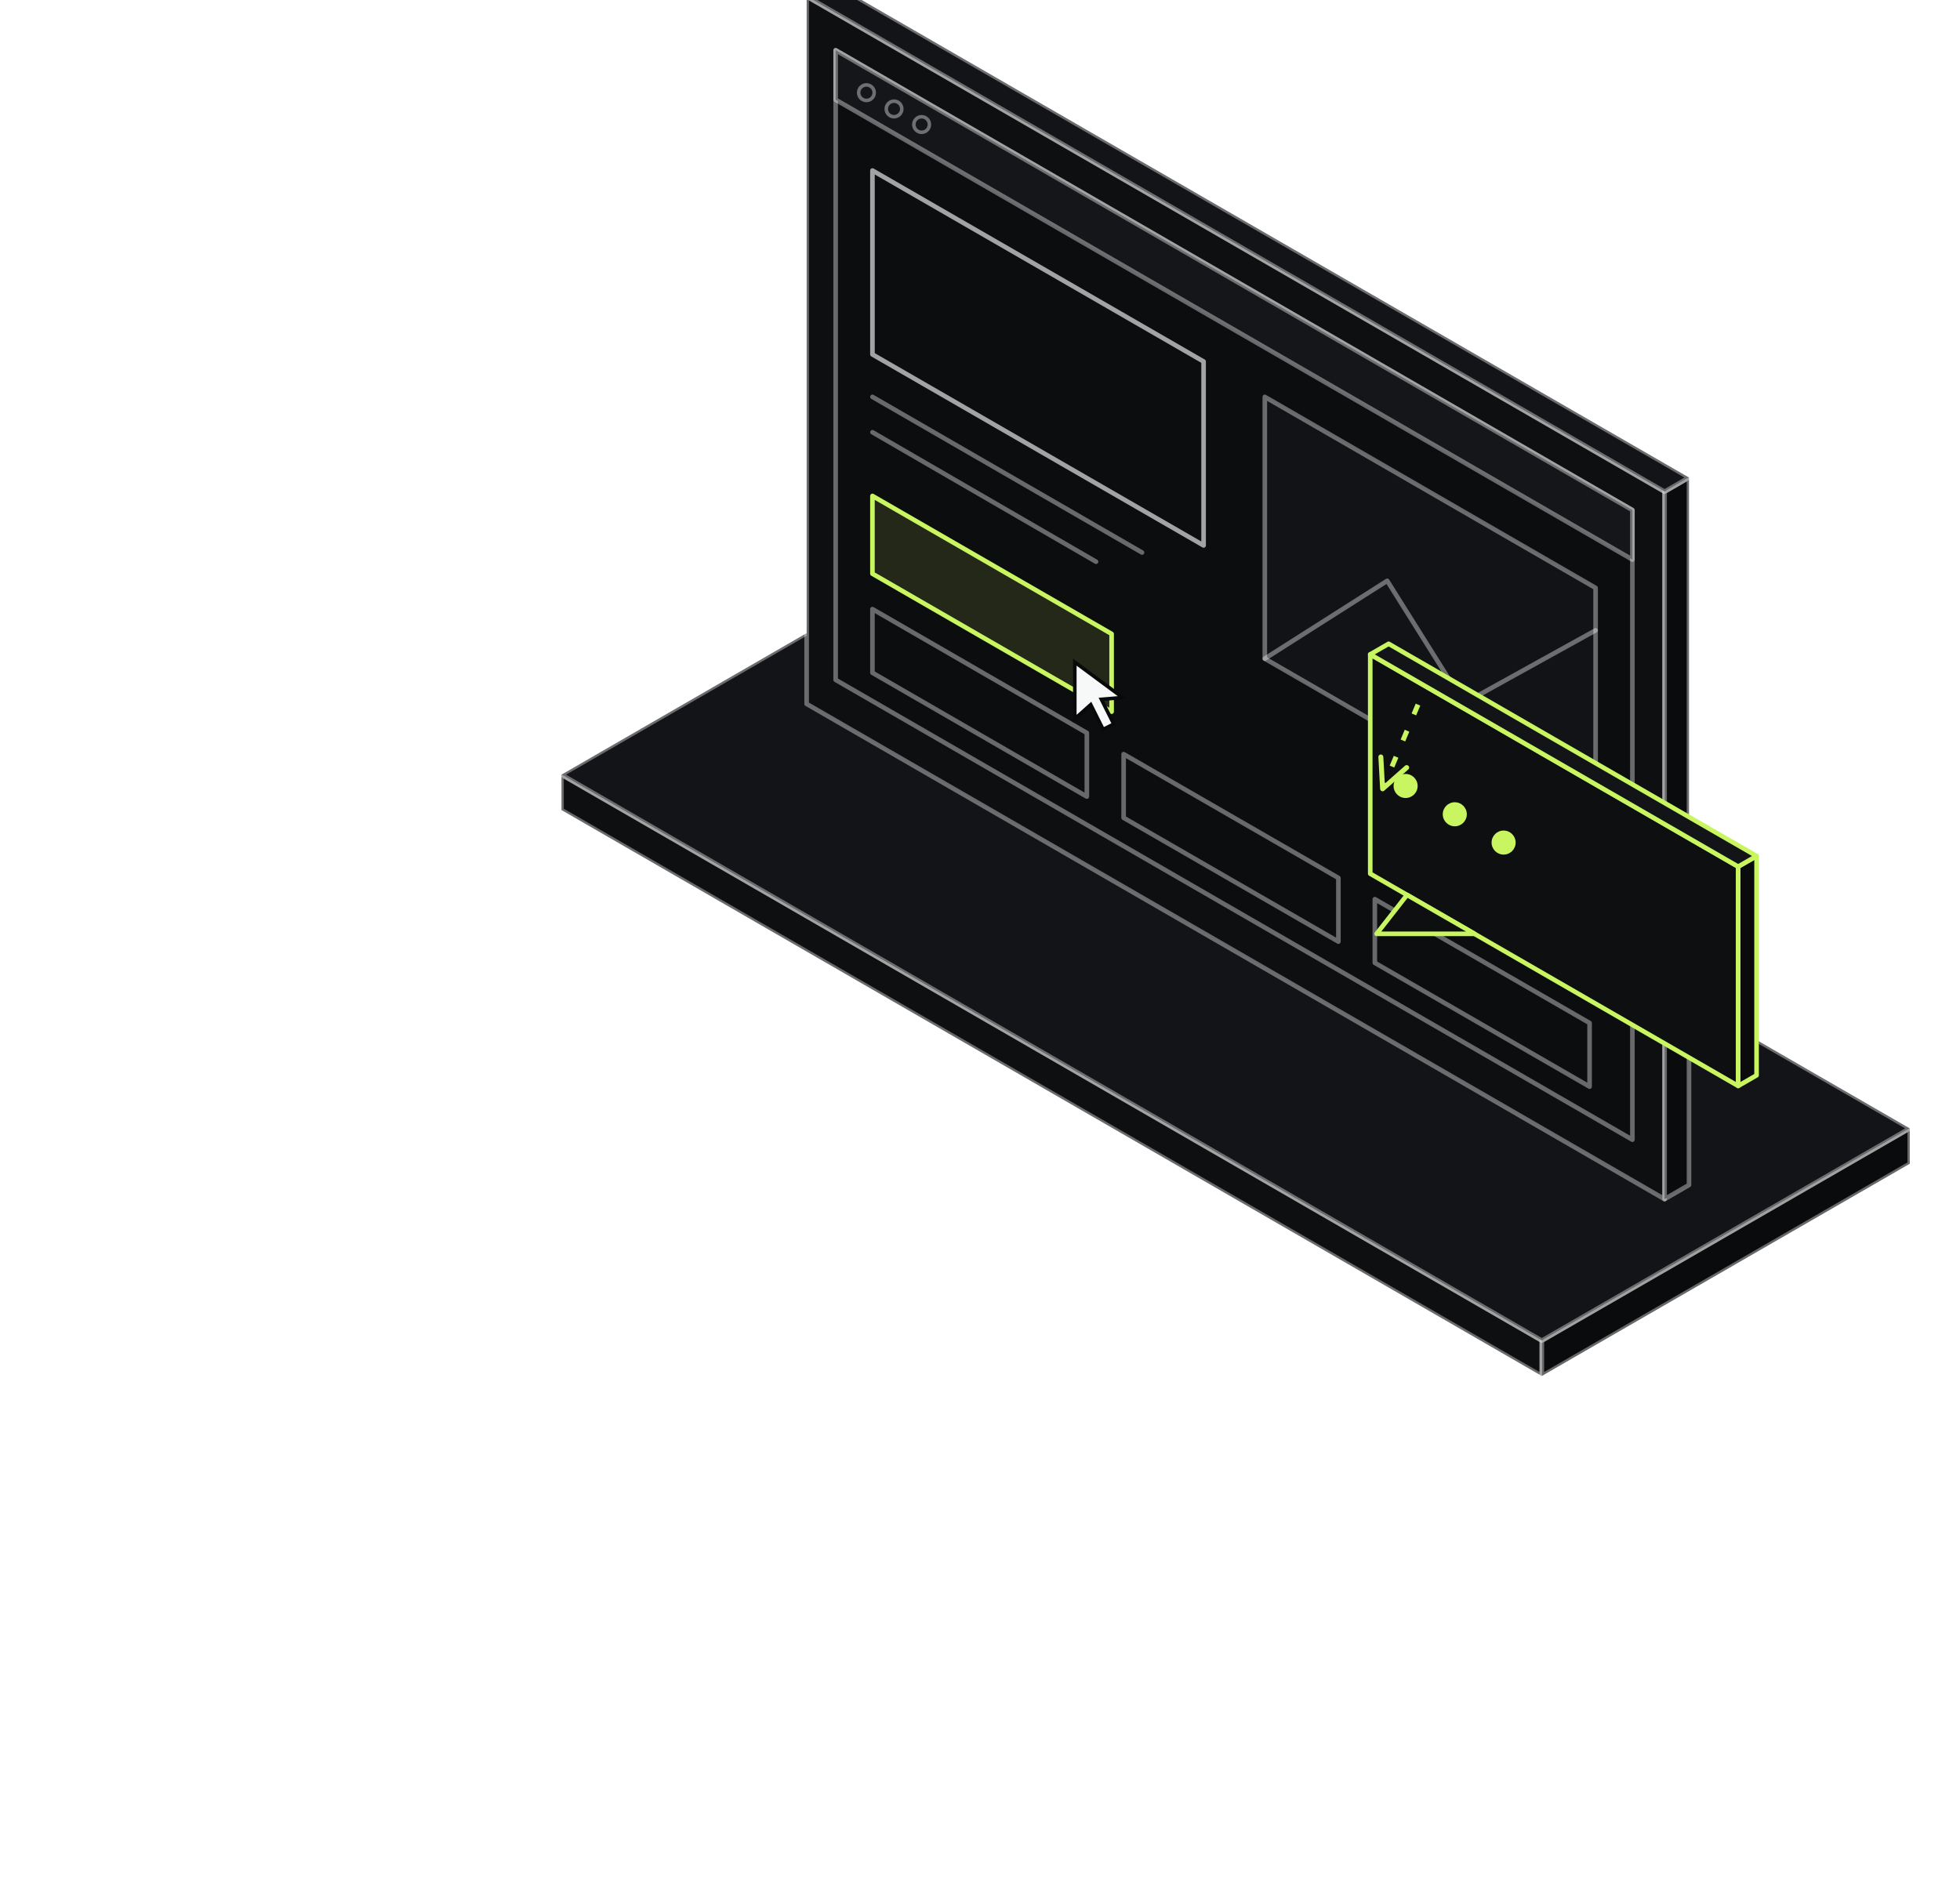
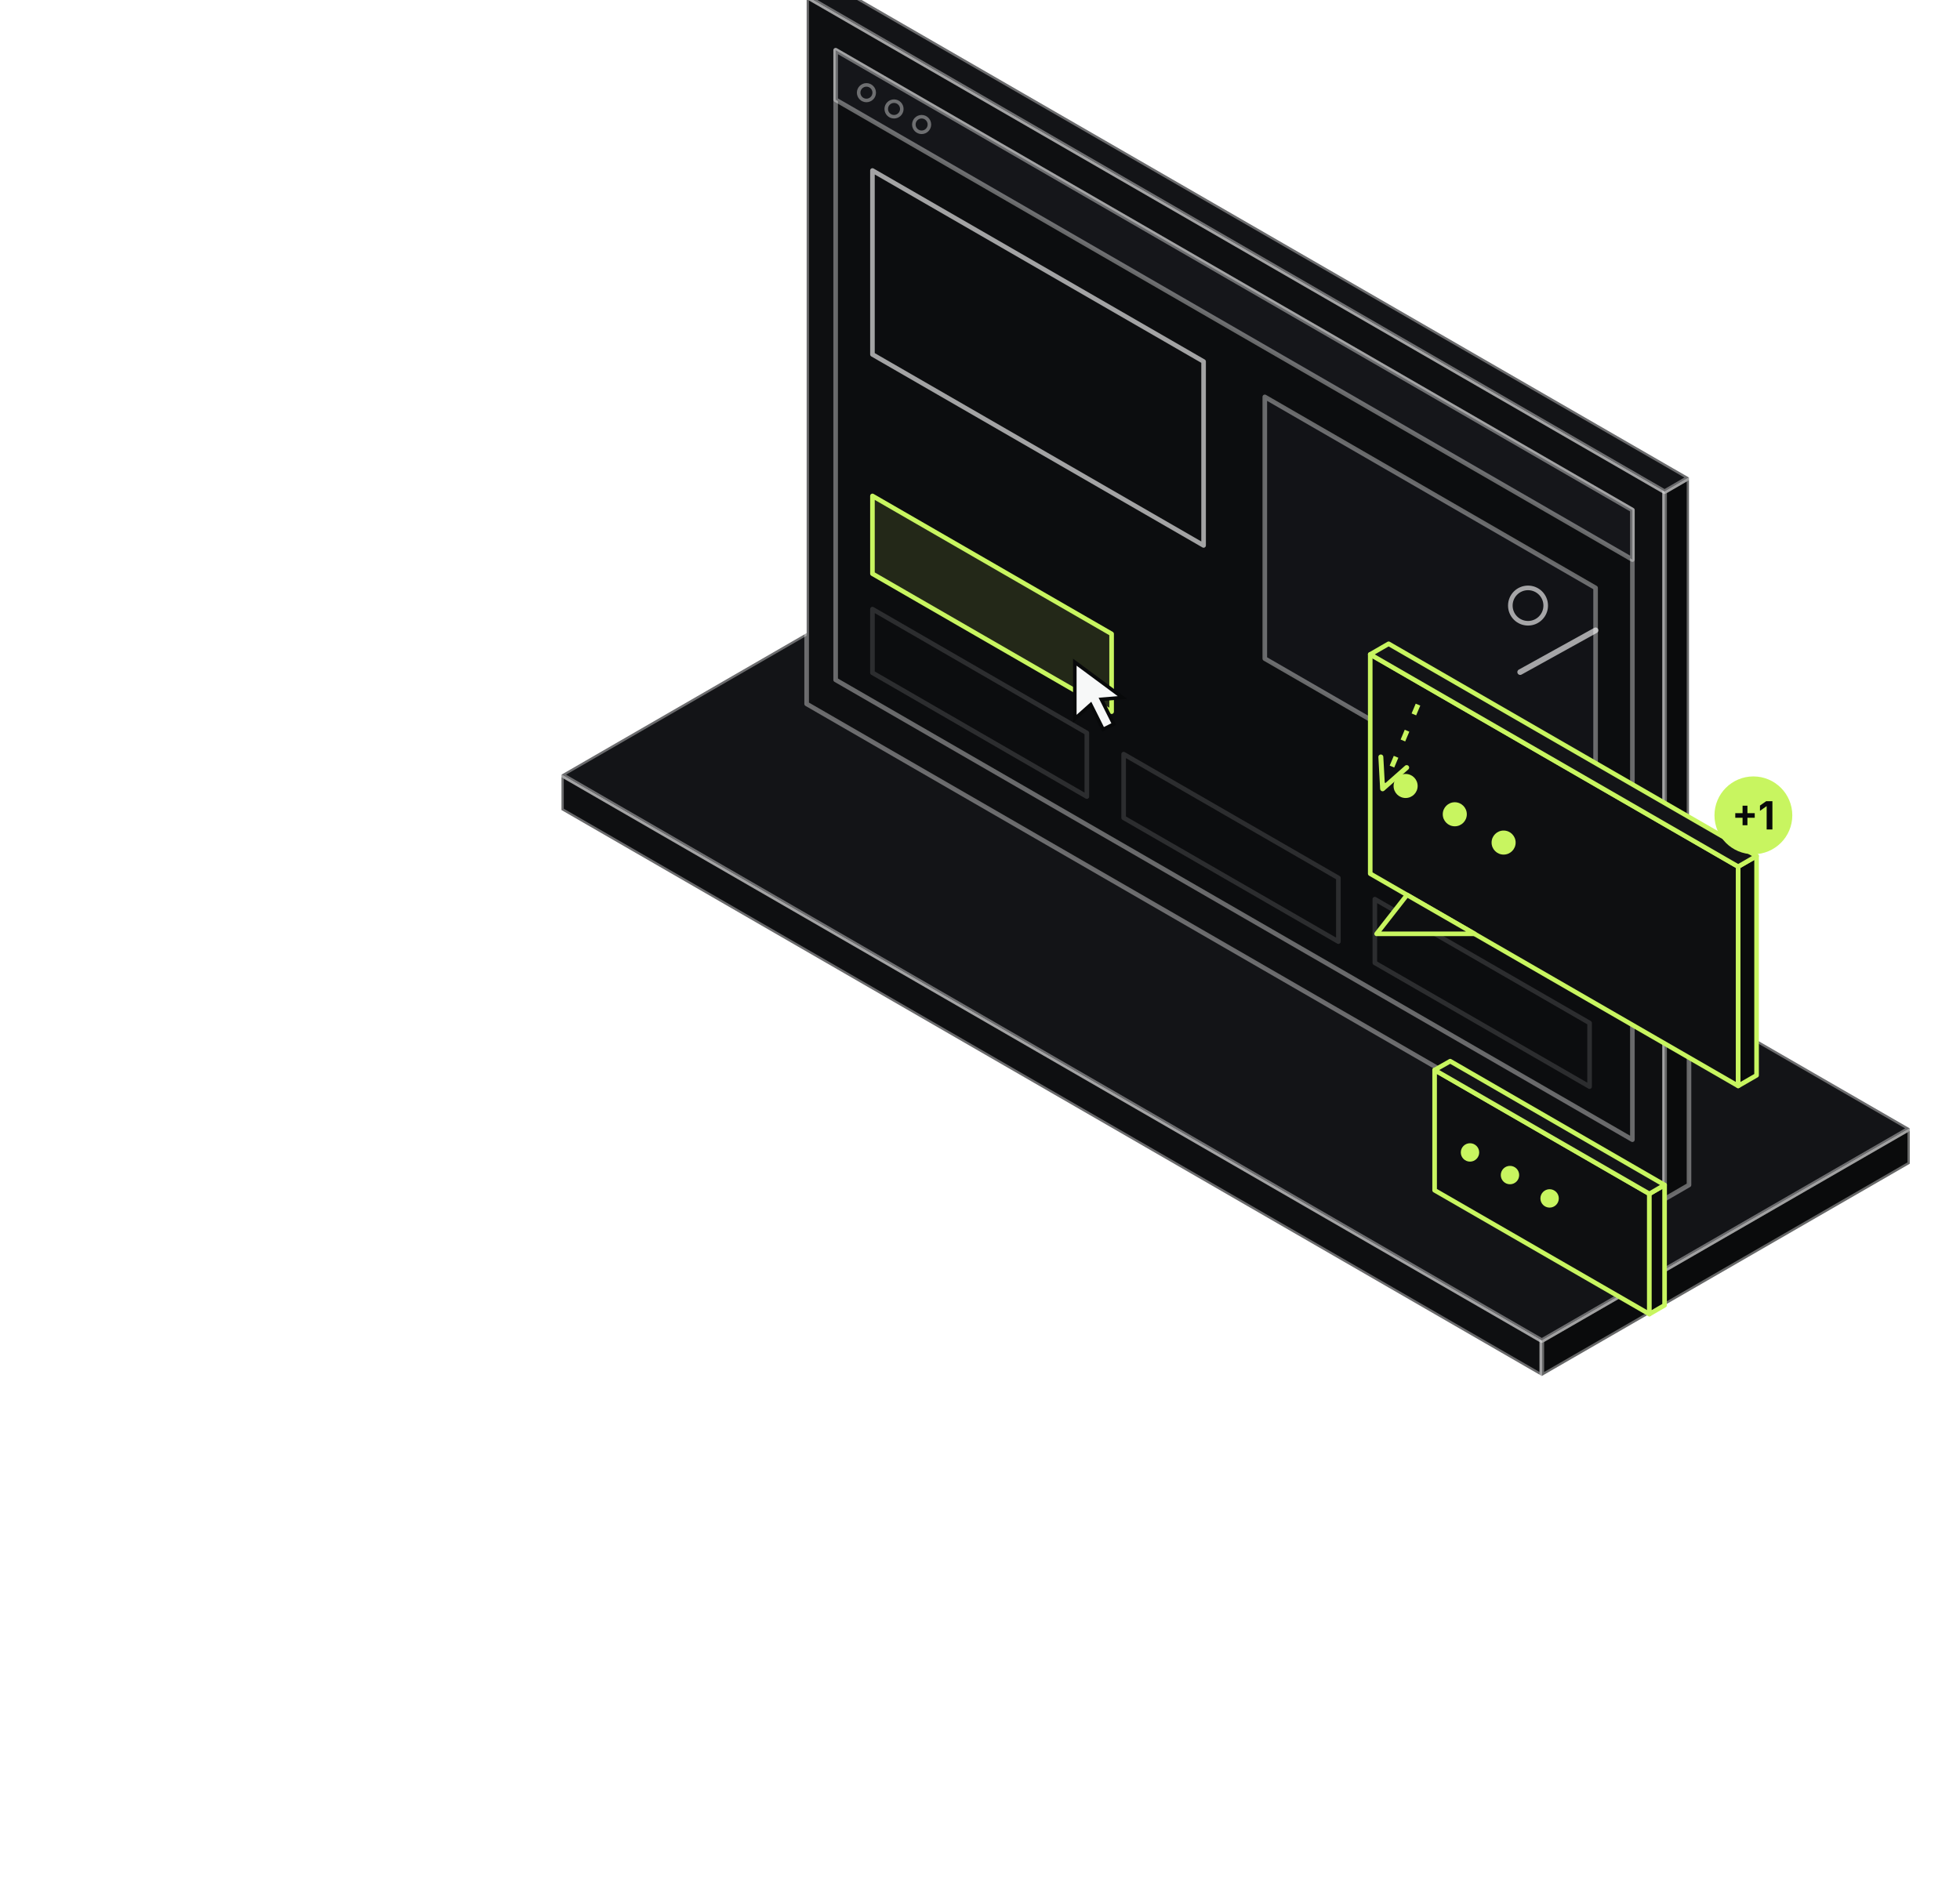
<svg xmlns="http://www.w3.org/2000/svg" viewBox="-228 -209 554 535" fill="none" aria-hidden="true">
  <style>
.flota{animation:flota 3.2s ease-in-out infinite}
.click{transform-box:fill-box;transform-origin:0 0;animation:click 3.2s ease-in-out infinite}
.brilla{animation:brilla 3.2s ease-in-out infinite}
.tipea circle{animation:tipea 1.4s ease-in-out infinite}
.tipea circle:nth-child(2){animation-delay:.2s}.tipea circle:nth-child(3){animation-delay:.4s}
.corre{stroke-dasharray:3 5;animation:corre 1.2s linear infinite}
.aparece{animation:aparece 3.6s ease-in-out infinite}
.late{animation:late 2.4s ease-in-out infinite}
@keyframes flota{0%,100%{transform:translateY(0)}50%{transform:translateY(-7px)}}
@keyframes click{0%,30%,100%{transform:translate(0,0) scale(1)}38%{transform:translate(1px,1px) scale(.86)}46%{transform:translate(0,0) scale(1)}}
@keyframes brilla{0%,30%{fill-opacity:.12}40%{fill-opacity:.55}70%,100%{fill-opacity:.12}}
@keyframes tipea{0%,60%,100%{opacity:.25}30%{opacity:1}}
@keyframes corre{to{stroke-dashoffset:-16}}
@keyframes aparece{0%,15%{opacity:0;transform:translateY(-10px)}30%,85%{opacity:1;transform:translateY(0)}100%{opacity:0}}
@keyframes late{0%,100%{opacity:.5}50%{opacity:1}}
+ .dibuja{stroke-dasharray:100;stroke-dashoffset:100;animation:dibuja 4s ease-in-out infinite}
+ @keyframes dibuja{0%{stroke-dashoffset:100}35%,80%{stroke-dashoffset:0}100%{stroke-dashoffset:-100}}
+ .pop{transform-box:fill-box;transform-origin:center;animation:pop 2.6s ease-in-out infinite}
+ @keyframes pop{0%,100%{transform:scale(1)}8%{transform:scale(1.18)}18%{transform:scale(1)}}
+ .ola{transform-box:fill-box;transform-origin:center;animation:ola 2.7s ease-out infinite}
+ @keyframes ola{0%{transform:scale(.45);opacity:.95}100%{transform:scale(1.55);opacity:0}}
+ .sube{animation:sube 3.4s ease-in-out infinite}
+ @keyframes sube{0%,15%{opacity:0;transform:translateY(10px)}30%{opacity:1}75%{opacity:0;transform:translateY(-40px)}100%{opacity:0}}
+ .barre{animation:barre 3s ease-in-out infinite;opacity:.35}
+ @keyframes barre{0%,100%{opacity:.35}20%{opacity:1;stroke:#c8f560}40%{opacity:.35}}
@media (prefers-reduced-motion:reduce){*{animation:none!important}}
</style>
  <path d="M -69.3 20.0 L 207.8 180.0 L 207.8 170.0 L -69.3 10.0 Z" fill="#0e0f11" stroke="rgba(255,255,255,.38)" stroke-width="1.3" stroke-linejoin="round" stroke-linecap="round" />
  <path d="M 311.8 120.0 L 207.8 180.0 L 207.8 170.0 L 311.8 110.0 Z" fill="#0a0b0c" stroke="rgba(255,255,255,.38)" stroke-width="1.3" stroke-linejoin="round" stroke-linecap="round" />
  <path d="M 34.6 -50.0 L 311.8 110.0 L 207.8 170.0 L -69.3 10.0 Z" fill="#131417" stroke="rgba(255,255,255,.38)" stroke-width="1.3" stroke-linejoin="round" stroke-linecap="round" />
  <path d="M 0.0 -10.0 L 242.5 130.0 L 242.5 -70.0 L 0.0 -210.0 Z" fill="#0e0f11" stroke="rgba(255,255,255,.38)" stroke-width="1.3" stroke-linejoin="round" stroke-linecap="round" />
  <path d="M 249.4 126.0 L 242.5 130.0 L 242.5 -70.0 L 249.4 -74.0 Z" fill="#0a0b0c" stroke="rgba(255,255,255,.38)" stroke-width="1.3" stroke-linejoin="round" stroke-linecap="round" />
  <path d="M 6.9 -214.0 L 249.4 -74.0 L 242.5 -70.0 L 0.0 -210.0 Z" fill="#131417" stroke="rgba(255,255,255,.38)" stroke-width="1.3" stroke-linejoin="round" stroke-linecap="round" />
  <path d="M 8.2 -16.8 L 233.4 113.2 L 233.4 -64.8 L 8.2 -194.8 Z" fill="#0c0d0f" stroke="rgba(255,255,255,.38)" stroke-width="1.3" stroke-linejoin="round" stroke-linecap="round" />
  <path d="M 8.2 -180.8 L 233.4 -50.8 L 233.4 -64.8 L 8.2 -194.8 Z" fill="#15161a" stroke="rgba(255,255,255,.38)" stroke-width="1.3" stroke-linejoin="round" stroke-linecap="round" />
  <circle cx="16.9" cy="-182.8" r="2.2" fill="none" stroke="rgba(255,255,255,.38)" stroke-width="1" />
  <circle cx="24.7" cy="-178.2" r="2.2" fill="none" stroke="rgba(255,255,255,.38)" stroke-width="1" />
  <circle cx="32.5" cy="-173.8" r="2.2" fill="none" stroke="rgba(255,255,255,.38)" stroke-width="1" />
  <path d="M 18.6 -108.8 L 112.2 -54.8 L 112.2 -106.8 L 18.6 -160.8 Z" fill="none" stroke="rgba(255,255,255,.62)" stroke-width="1.3" stroke-linejoin="round" stroke-linecap="round" />
-   <path d="M 18.6 -96.8 L 94.8 -52.8" fill="none" stroke="rgba(255,255,255,.38)" stroke-width="1.3" stroke-linejoin="round" stroke-linecap="round" />
-   <path d="M 18.6 -86.8 L 81.8 -50.2" fill="none" stroke="rgba(255,255,255,.38)" stroke-width="1.3" stroke-linejoin="round" stroke-linecap="round" />
+   <path class="dibuja" pathLength="100" d="M 18.6 -96.8 L 94.8 -52.8" fill="none" stroke="rgba(255,255,255,.62)" stroke-width="1.3" stroke-linejoin="round" stroke-linecap="round" />
+   <path class="dibuja" style="animation-delay:0.30s" pathLength="100" d="M 18.6 -86.8 L 81.8 -50.2" fill="none" stroke="rgba(255,255,255,.62)" stroke-width="1.3" stroke-linejoin="round" stroke-linecap="round" />
+   <path class="dibuja" style="animation-delay:0.15s" pathLength="100" d="M 25.5 -144.8 L 103.5 -99.8" fill="none" stroke="rgba(255,255,255,.62)" stroke-width="2" stroke-linejoin="round" stroke-linecap="round" />
+   <path class="dibuja" style="animation-delay:0.40s" pathLength="100" d="M 25.5 -128.8 L 86.2 -93.8" fill="none" stroke="rgba(255,255,255,.62)" stroke-width="2" stroke-linejoin="round" stroke-linecap="round" />
  <path d="M 129.5 -22.8 L 223.0 31.2 L 223.0 -42.8 L 129.5 -96.8 Z" fill="#121317" stroke="rgba(255,255,255,.38)" stroke-width="1.3" stroke-linejoin="round" stroke-linecap="round" />
-   <path d="M 129.5 -22.8 L 164.1 -44.8 L 185.8 -10.2 L 223.0 -30.8" fill="none" stroke="rgba(255,255,255,.38)" stroke-width="1.3" stroke-linejoin="round" stroke-linecap="round" />
+   <path class="dibuja" style="animation-delay:0.50s" pathLength="100" d="M 129.5 -22.8 L 164.1 -44.8 L 185.8 -10.2 L 223.0 -30.8" fill="none" stroke="rgba(255,255,255,.62)" stroke-width="1.6" stroke-linejoin="round" stroke-linecap="round" />
+   <circle class="late" cx="203.9" cy="-37.8" r="5" fill="none" stroke="rgba(255,255,255,.62)" stroke-width="1.3" />
  <path class="brilla" fill-opacity=".12" d="M 18.6 -46.8 L 86.2 -7.8 L 86.2 -29.8 L 18.6 -68.8 Z" fill="rgb(200,245,96)" stroke="#c8f560" stroke-width="1.3" stroke-linejoin="round" stroke-linecap="round" />
-   <path d="M 18.6 -18.8 L 79.2 16.2 L 79.2 -1.8 L 18.6 -36.8 Z" fill="none" stroke="rgba(255,255,255,.38)" stroke-width="1.3" stroke-linejoin="round" stroke-linecap="round" />
-   <path d="M 89.6 22.2 L 150.3 57.2 L 150.3 39.2 L 89.6 4.2 Z" fill="none" stroke="rgba(255,255,255,.38)" stroke-width="1.3" stroke-linejoin="round" stroke-linecap="round" />
-   <path d="M 160.6 63.2 L 221.3 98.2 L 221.3 80.2 L 160.6 45.2 Z" fill="none" stroke="rgba(255,255,255,.38)" stroke-width="1.3" stroke-linejoin="round" stroke-linecap="round" />
+   <path class="barre" d="M 18.6 -18.8 L 79.2 16.2 L 79.2 -1.8 L 18.6 -36.8 Z" fill="none" stroke="rgba(255,255,255,.38)" stroke-width="1.3" stroke-linejoin="round" stroke-linecap="round" />
+   <path class="barre" style="animation-delay:0.35s" d="M 89.6 22.2 L 150.3 57.2 L 150.3 39.2 L 89.6 4.2 Z" fill="none" stroke="rgba(255,255,255,.38)" stroke-width="1.3" stroke-linejoin="round" stroke-linecap="round" />
+   <path class="barre" style="animation-delay:0.70s" d="M 160.6 63.2 L 221.3 98.2 L 221.3 80.2 L 160.6 45.2 Z" fill="none" stroke="rgba(255,255,255,.38)" stroke-width="1.3" stroke-linejoin="round" stroke-linecap="round" />
  <path class="click" d="M 75.8 -21.8 l 0 16 l 4.5 -4 l 3.5 7 l 3 -1.5 l -3.5 -7 l 6 -0.5 Z" fill="#f7f8f8" stroke="#08090a" stroke-width="1" />
  <g class="flota">
    <path d="M 159.3 38.0 L 263.3 98.0 L 263.3 36.0 L 159.3 -24.0 Z" fill="#0e0f11" stroke="#c8f560" stroke-width="1.3" stroke-linejoin="round" stroke-linecap="round" />
    <path d="M 268.5 95.0 L 263.3 98.0 L 263.3 36.0 L 268.5 33.0 Z" fill="#0a0b0c" stroke="#c8f560" stroke-width="1.3" stroke-linejoin="round" stroke-linecap="round" />
    <path d="M 164.5 -27.0 L 268.5 33.0 L 263.3 36.0 L 159.3 -24.0 Z" fill="#131417" stroke="#c8f560" stroke-width="1.3" stroke-linejoin="round" stroke-linecap="round" />
    <g class="tipea">
      <circle cx="169.3" cy="13.2" r="3.4" fill="#c8f560" />
      <circle cx="183.2" cy="21.2" r="3.4" fill="#c8f560" />
      <circle cx="197.0" cy="29.2" r="3.4" fill="#c8f560" />
    </g>
    <path d="M 169.7 44.0 L 161.1 55.0 L 188.8 55.0 Z" fill="#0e0f11" stroke="#c8f560" stroke-width="1.3" stroke-linejoin="round" stroke-linecap="round" />
  </g>
  <line class="corre" x1="172.8" y1="-9.8" x2="162.8" y2="14.0" stroke="#c8f560" stroke-width="1.4" />
  <path d="M 162.3 5.0 L 162.8 14.0 L 169.6 8.0" fill="none" stroke="#c8f560" stroke-width="1.4" stroke-linecap="round" stroke-linejoin="round" />
+   <g class="pop" style="animation-delay:1.2s">
+     <circle cx="267.6" cy="21.5" r="11" fill="#c8f560" />
+     <text x="267.6" y="25.5" text-anchor="middle" font-family="Inter,Arial,sans-serif" font-size="11" font-weight="700" fill="#08090a">+1</text>
+   </g>
+   <g class="sube" style="animation-delay:.8s">
+     <path d="M 177.5 127.5 L 238.2 162.5 L 238.2 128.5 L 177.5 93.5 Z" fill="#0e0f11" stroke="#c8f560" stroke-width="1.3" stroke-linejoin="round" stroke-linecap="round" />
+     <path d="M 242.5 160.0 L 238.2 162.5 L 238.2 128.5 L 242.5 126.0 Z" fill="#0a0b0c" stroke="#c8f560" stroke-width="1.3" stroke-linejoin="round" stroke-linecap="round" />
+     <path d="M 181.9 91.0 L 242.5 126.0 L 238.2 128.5 L 177.5 93.5 Z" fill="#131417" stroke="#c8f560" stroke-width="1.3" stroke-linejoin="round" stroke-linecap="round" />
+     <g class="tipea">
+       <circle cx="187.5" cy="116.8" r="2.6" fill="#c8f560" />
+       <circle cx="198.8" cy="123.2" r="2.6" fill="#c8f560" />
+       <circle cx="210.0" cy="129.8" r="2.6" fill="#c8f560" />
+     </g>
+   </g>
</svg>
